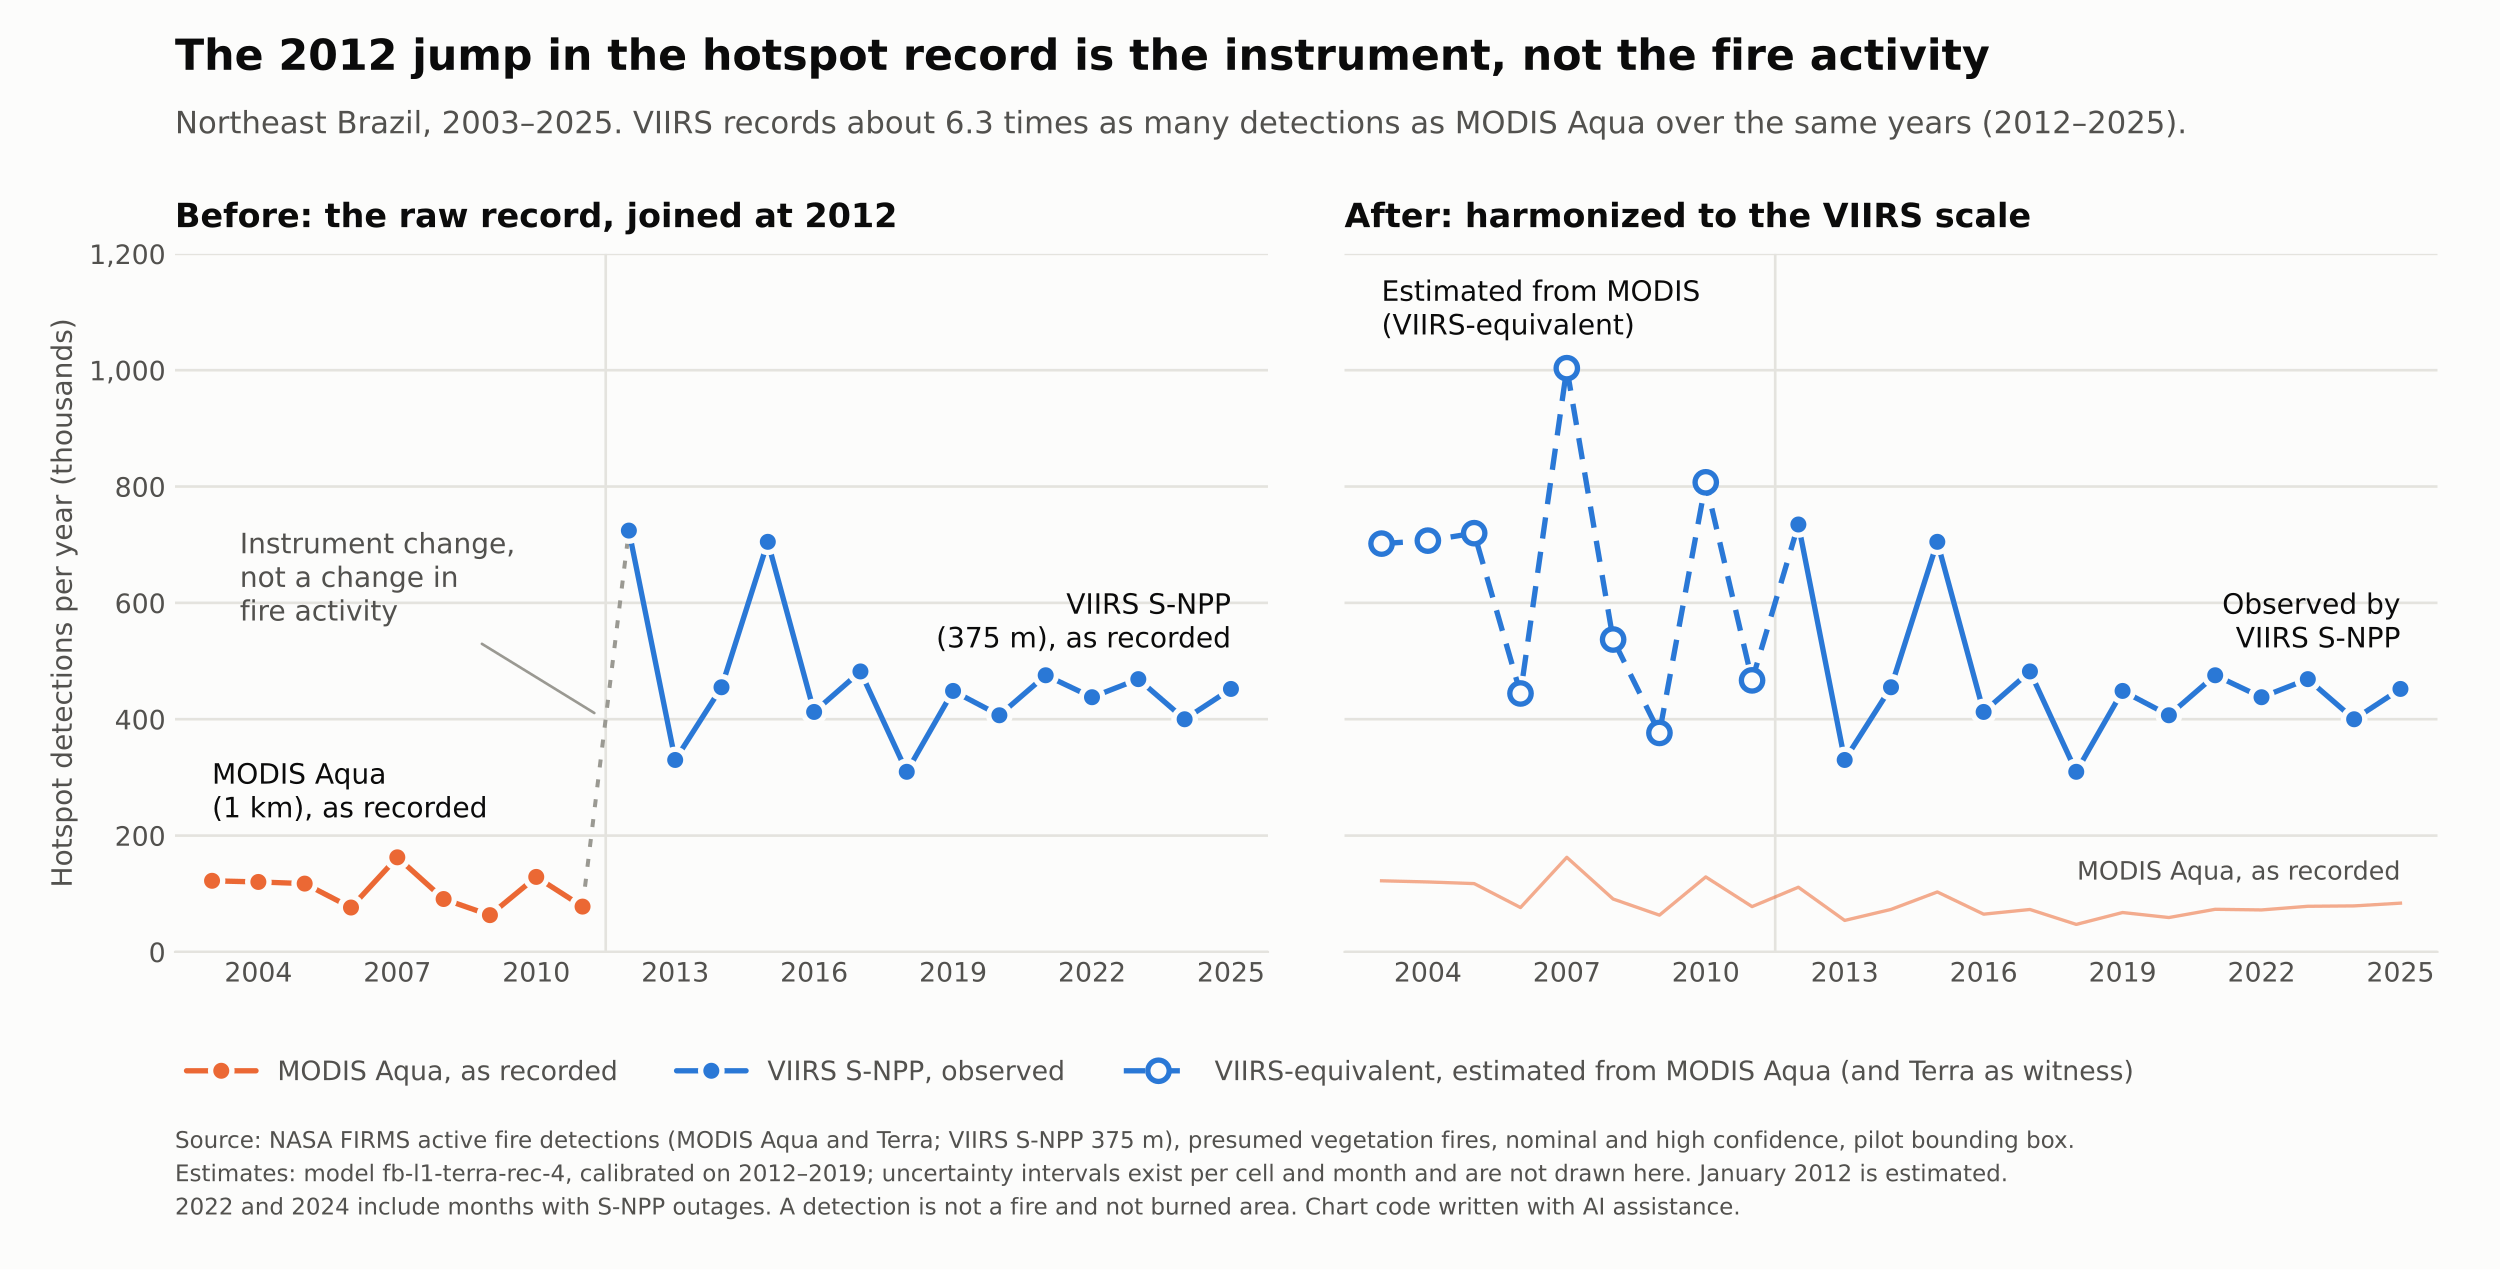
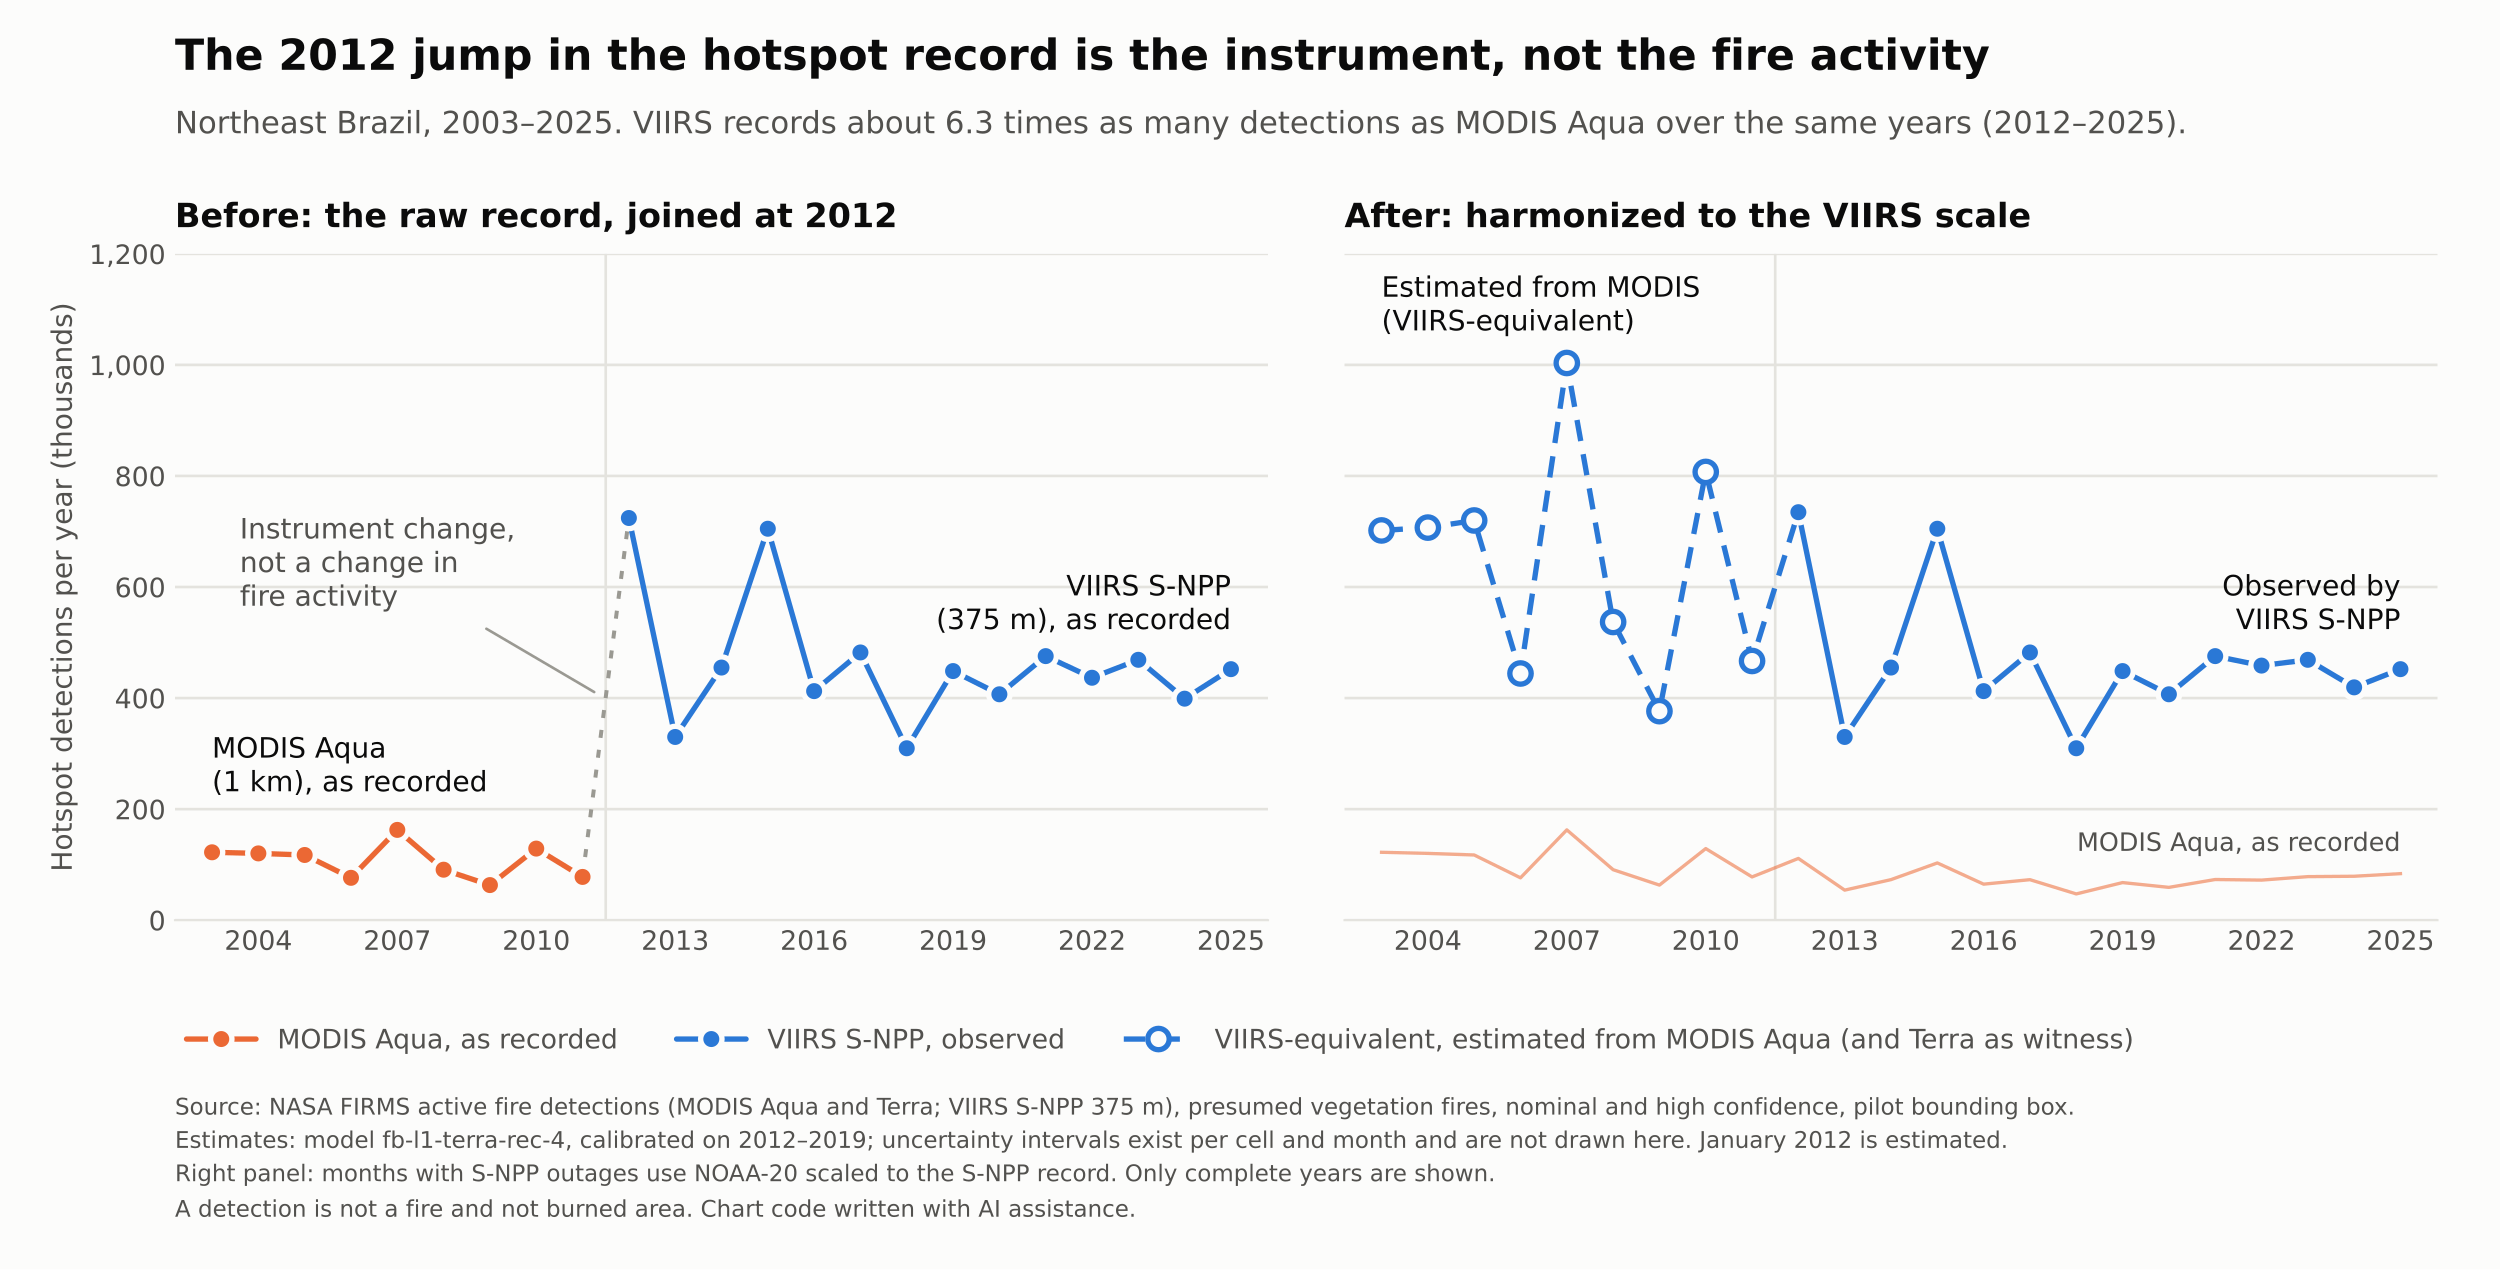
<svg xmlns="http://www.w3.org/2000/svg" xmlns:xlink="http://www.w3.org/1999/xlink" width="936pt" height="475.2pt" viewBox="0 0 936 475.2" version="1.1">
  <defs>
    <style type="text/css">*{stroke-linejoin: round; stroke-linecap: butt}</style>
  </defs>
  <g id="figure_1">
    <g id="patch_1">
      <path d="M 0 475.2  L 936 475.2  L 936 0  L 0 0  z " style="fill: #fcfcfb" />
    </g>
    <g id="axes_1">
      <g id="patch_2">
-         <path d="M 65.52 356.4  L 474.737 356.4  L 474.737 95.04  L 65.52 95.04  z " style="fill: #fcfcfb" />
+         <path d="M 65.52 344.52  L 474.737 344.52  L 474.737 95.04  L 65.52 95.04  z " style="fill: #fcfcfb" />
      </g>
      <g id="line2d_1">
-         <path d="M 226.779 356.4  L 226.779 95.04  " clip-path="url(#pff042cbb97)" style="fill: none; stroke: #e4e3de; stroke-linecap: square" />
+         <path d="M 226.779 344.52  L 226.779 95.04  " clip-path="url(#p25667355e3)" style="fill: none; stroke: #e4e3de; stroke-linecap: square" />
      </g>
      <g id="matplotlib.axis_1">
        <g id="xtick_1">
          <g id="line2d_2" />
          <g id="text_1">
-             <text style="font-size: 10px; font-family: 'DejaVu Sans'; text-anchor: middle; fill: #52514e" x="96.731" y="367.498" transform="rotate(-0 96.7315 367.4977)">2004</text>
+             <text style="font-size: 10px; font-family: 'DejaVu Sans'; text-anchor: middle; fill: #52514e" x="96.731" y="355.618" transform="rotate(-0 96.7315 355.6177)">2004</text>
          </g>
        </g>
        <g id="xtick_2">
          <g id="line2d_3" />
          <g id="text_2">
-             <text style="font-size: 10px; font-family: 'DejaVu Sans'; text-anchor: middle; fill: #52514e" x="148.751" y="367.498" transform="rotate(-0 148.7507 367.4977)">2007</text>
+             <text style="font-size: 10px; font-family: 'DejaVu Sans'; text-anchor: middle; fill: #52514e" x="148.751" y="355.618" transform="rotate(-0 148.7507 355.6177)">2007</text>
          </g>
        </g>
        <g id="xtick_3">
          <g id="line2d_4" />
          <g id="text_3">
-             <text style="font-size: 10px; font-family: 'DejaVu Sans'; text-anchor: middle; fill: #52514e" x="200.77" y="367.498" transform="rotate(-0 200.7698 367.4977)">2010</text>
+             <text style="font-size: 10px; font-family: 'DejaVu Sans'; text-anchor: middle; fill: #52514e" x="200.77" y="355.618" transform="rotate(-0 200.7698 355.6177)">2010</text>
          </g>
        </g>
        <g id="xtick_4">
          <g id="line2d_5" />
          <g id="text_4">
-             <text style="font-size: 10px; font-family: 'DejaVu Sans'; text-anchor: middle; fill: #52514e" x="252.789" y="367.498" transform="rotate(-0 252.789 367.4977)">2013</text>
+             <text style="font-size: 10px; font-family: 'DejaVu Sans'; text-anchor: middle; fill: #52514e" x="252.789" y="355.618" transform="rotate(-0 252.789 355.6177)">2013</text>
          </g>
        </g>
        <g id="xtick_5">
          <g id="line2d_6" />
          <g id="text_5">
-             <text style="font-size: 10px; font-family: 'DejaVu Sans'; text-anchor: middle; fill: #52514e" x="304.808" y="367.498" transform="rotate(-0 304.8081 367.4977)">2016</text>
+             <text style="font-size: 10px; font-family: 'DejaVu Sans'; text-anchor: middle; fill: #52514e" x="304.808" y="355.618" transform="rotate(-0 304.8081 355.6177)">2016</text>
          </g>
        </g>
        <g id="xtick_6">
          <g id="line2d_7" />
          <g id="text_6">
-             <text style="font-size: 10px; font-family: 'DejaVu Sans'; text-anchor: middle; fill: #52514e" x="356.827" y="367.498" transform="rotate(-0 356.8273 367.4977)">2019</text>
+             <text style="font-size: 10px; font-family: 'DejaVu Sans'; text-anchor: middle; fill: #52514e" x="356.827" y="355.618" transform="rotate(-0 356.8273 355.6177)">2019</text>
          </g>
        </g>
        <g id="xtick_7">
          <g id="line2d_8" />
          <g id="text_7">
-             <text style="font-size: 10px; font-family: 'DejaVu Sans'; text-anchor: middle; fill: #52514e" x="408.846" y="367.498" transform="rotate(-0 408.8465 367.4977)">2022</text>
+             <text style="font-size: 10px; font-family: 'DejaVu Sans'; text-anchor: middle; fill: #52514e" x="408.846" y="355.618" transform="rotate(-0 408.8465 355.6177)">2022</text>
          </g>
        </g>
        <g id="xtick_8">
          <g id="line2d_9" />
          <g id="text_8">
-             <text style="font-size: 10px; font-family: 'DejaVu Sans'; text-anchor: middle; fill: #52514e" x="460.866" y="367.498" transform="rotate(-0 460.8656 367.4977)">2025</text>
+             <text style="font-size: 10px; font-family: 'DejaVu Sans'; text-anchor: middle; fill: #52514e" x="460.866" y="355.618" transform="rotate(-0 460.8656 355.6177)">2025</text>
          </g>
        </g>
      </g>
      <g id="matplotlib.axis_2">
        <g id="ytick_1">
          <g id="line2d_10">
-             <path d="M 65.52 356.4  L 474.737 356.4  " clip-path="url(#pff042cbb97)" style="fill: none; stroke: #e4e3de; stroke-linecap: square" />
+             <path d="M 65.52 344.52  L 474.737 344.52  " clip-path="url(#p25667355e3)" style="fill: none; stroke: #e4e3de; stroke-linecap: square" />
          </g>
          <g id="line2d_11" />
          <g id="text_9">
-             <text style="font-size: 10px; font-family: 'DejaVu Sans'; text-anchor: end; fill: #52514e" x="62.02" y="360.199" transform="rotate(-0 62.02 360.1988)">0</text>
+             <text style="font-size: 10px; font-family: 'DejaVu Sans'; text-anchor: end; fill: #52514e" x="62.02" y="348.319" transform="rotate(-0 62.02 348.3188)">0</text>
          </g>
        </g>
        <g id="ytick_2">
          <g id="line2d_12">
-             <path d="M 65.52 312.84  L 474.737 312.84  " clip-path="url(#pff042cbb97)" style="fill: none; stroke: #e4e3de; stroke-linecap: square" />
+             <path d="M 65.52 302.94  L 474.737 302.94  " clip-path="url(#p25667355e3)" style="fill: none; stroke: #e4e3de; stroke-linecap: square" />
          </g>
          <g id="line2d_13" />
          <g id="text_10">
-             <text style="font-size: 10px; font-family: 'DejaVu Sans'; text-anchor: end; fill: #52514e" x="62.02" y="316.639" transform="rotate(-0 62.02 316.6388)">200</text>
+             <text style="font-size: 10px; font-family: 'DejaVu Sans'; text-anchor: end; fill: #52514e" x="62.02" y="306.739" transform="rotate(-0 62.02 306.7388)">200</text>
          </g>
        </g>
        <g id="ytick_3">
          <g id="line2d_14">
-             <path d="M 65.52 269.28  L 474.737 269.28  " clip-path="url(#pff042cbb97)" style="fill: none; stroke: #e4e3de; stroke-linecap: square" />
+             <path d="M 65.52 261.36  L 474.737 261.36  " clip-path="url(#p25667355e3)" style="fill: none; stroke: #e4e3de; stroke-linecap: square" />
          </g>
          <g id="line2d_15" />
          <g id="text_11">
-             <text style="font-size: 10px; font-family: 'DejaVu Sans'; text-anchor: end; fill: #52514e" x="62.02" y="273.079" transform="rotate(-0 62.02 273.0788)">400</text>
+             <text style="font-size: 10px; font-family: 'DejaVu Sans'; text-anchor: end; fill: #52514e" x="62.02" y="265.159" transform="rotate(-0 62.02 265.1588)">400</text>
          </g>
        </g>
        <g id="ytick_4">
          <g id="line2d_16">
-             <path d="M 65.52 225.72  L 474.737 225.72  " clip-path="url(#pff042cbb97)" style="fill: none; stroke: #e4e3de; stroke-linecap: square" />
+             <path d="M 65.52 219.78  L 474.737 219.78  " clip-path="url(#p25667355e3)" style="fill: none; stroke: #e4e3de; stroke-linecap: square" />
          </g>
          <g id="line2d_17" />
          <g id="text_12">
-             <text style="font-size: 10px; font-family: 'DejaVu Sans'; text-anchor: end; fill: #52514e" x="62.02" y="229.519" transform="rotate(-0 62.02 229.5188)">600</text>
+             <text style="font-size: 10px; font-family: 'DejaVu Sans'; text-anchor: end; fill: #52514e" x="62.02" y="223.579" transform="rotate(-0 62.02 223.5788)">600</text>
          </g>
        </g>
        <g id="ytick_5">
          <g id="line2d_18">
-             <path d="M 65.52 182.16  L 474.737 182.16  " clip-path="url(#pff042cbb97)" style="fill: none; stroke: #e4e3de; stroke-linecap: square" />
+             <path d="M 65.52 178.2  L 474.737 178.2  " clip-path="url(#p25667355e3)" style="fill: none; stroke: #e4e3de; stroke-linecap: square" />
          </g>
          <g id="line2d_19" />
          <g id="text_13">
-             <text style="font-size: 10px; font-family: 'DejaVu Sans'; text-anchor: end; fill: #52514e" x="62.02" y="185.959" transform="rotate(-0 62.02 185.9588)">800</text>
+             <text style="font-size: 10px; font-family: 'DejaVu Sans'; text-anchor: end; fill: #52514e" x="62.02" y="181.999" transform="rotate(-0 62.02 181.9988)">800</text>
          </g>
        </g>
        <g id="ytick_6">
          <g id="line2d_20">
-             <path d="M 65.52 138.6  L 474.737 138.6  " clip-path="url(#pff042cbb97)" style="fill: none; stroke: #e4e3de; stroke-linecap: square" />
+             <path d="M 65.52 136.62  L 474.737 136.62  " clip-path="url(#p25667355e3)" style="fill: none; stroke: #e4e3de; stroke-linecap: square" />
          </g>
          <g id="line2d_21" />
          <g id="text_14">
-             <text style="font-size: 10px; font-family: 'DejaVu Sans'; text-anchor: end; fill: #52514e" x="62.02" y="142.399" transform="rotate(-0 62.02 142.3988)">1,000</text>
+             <text style="font-size: 10px; font-family: 'DejaVu Sans'; text-anchor: end; fill: #52514e" x="62.02" y="140.419" transform="rotate(-0 62.02 140.4188)">1,000</text>
          </g>
        </g>
        <g id="ytick_7">
          <g id="line2d_22">
-             <path d="M 65.52 95.04  L 474.737 95.04  " clip-path="url(#pff042cbb97)" style="fill: none; stroke: #e4e3de; stroke-linecap: square" />
+             <path d="M 65.52 95.04  L 474.737 95.04  " clip-path="url(#p25667355e3)" style="fill: none; stroke: #e4e3de; stroke-linecap: square" />
          </g>
          <g id="line2d_23" />
          <g id="text_15">
            <text style="font-size: 10px; font-family: 'DejaVu Sans'; text-anchor: end; fill: #52514e" x="62.02" y="98.839" transform="rotate(-0 62.02 98.83883)">1,200</text>
          </g>
        </g>
        <g id="text_16">
-           <text style="font-size: 10.5px; font-family: 'DejaVu Sans'; text-anchor: middle; fill: #52514e" x="26.869" y="225.72" transform="rotate(-90 26.86941 225.72)">Hotspot detections per year (thousands)</text>
+           <text style="font-size: 10.5px; font-family: 'DejaVu Sans'; text-anchor: middle; fill: #52514e" x="26.869" y="219.78" transform="rotate(-90 26.86941 219.78)">Hotspot detections per year (thousands)</text>
        </g>
      </g>
      <g id="line2d_24">
-         <path d="M 218.11 339.429  L 235.449 198.649  " clip-path="url(#pff042cbb97)" style="fill: none; stroke-dasharray: 3,4.5; stroke-dashoffset: 0; stroke: #9a9992; stroke-width: 1.5" />
+         <path d="M 218.11 328.321  L 235.449 193.939  " clip-path="url(#p25667355e3)" style="fill: none; stroke-dasharray: 3,4.5; stroke-dashoffset: 0; stroke: #9a9992; stroke-width: 1.5" />
      </g>
      <g id="patch_3">
-         <path d="M 65.52 356.4  L 474.737 356.4  " style="fill: none; stroke: #e4e3de; stroke-width: 0.8; stroke-linejoin: miter; stroke-linecap: square" />
+         <path d="M 65.52 344.52  L 474.737 344.52  " style="fill: none; stroke: #e4e3de; stroke-width: 0.8; stroke-linejoin: miter; stroke-linecap: square" />
      </g>
      <g id="line2d_25">
-         <path d="M 79.392 329.769  L 96.731 330.203  L 114.071 330.822  L 131.411 339.78  L 148.751 320.981  L 166.09 336.593  L 183.43 342.628  L 200.77 328.316  L 218.11 339.429  " clip-path="url(#pff042cbb97)" style="fill: none; stroke: #eb6834; stroke-width: 2; stroke-linecap: round" />
+         <path d="M 79.392 319.099  L 96.731 319.513  L 114.071 320.104  L 131.411 328.655  L 148.751 310.711  L 166.09 325.614  L 183.43 331.374  L 200.77 317.712  L 218.11 328.321  " clip-path="url(#p25667355e3)" style="fill: none; stroke: #eb6834; stroke-width: 2; stroke-linecap: round" />
        <defs>
-           <path id="m8e8aeca278" d="M 0 4  C 1.061 4 2.078 3.579 2.828 2.828  C 3.579 2.078 4 1.061 4 0  C 4 -1.061 3.579 -2.078 2.828 -2.828  C 2.078 -3.579 1.061 -4 0 -4  C -1.061 -4 -2.078 -3.579 -2.828 -2.828  C -3.579 -2.078 -4 -1.061 -4 0  C -4 1.061 -3.579 2.078 -2.828 2.828  C -2.078 3.579 -1.061 4 0 4  z " style="stroke: #fcfcfb; stroke-width: 2" />
+           <path id="mce9d600b87" d="M 0 4  C 1.061 4 2.078 3.579 2.828 2.828  C 3.579 2.078 4 1.061 4 0  C 4 -1.061 3.579 -2.078 2.828 -2.828  C 2.078 -3.579 1.061 -4 0 -4  C -1.061 -4 -2.078 -3.579 -2.828 -2.828  C -3.579 -2.078 -4 -1.061 -4 0  C -4 1.061 -3.579 2.078 -2.828 2.828  C -2.078 3.579 -1.061 4 0 4  z " style="stroke: #fcfcfb; stroke-width: 2" />
        </defs>
-         <g clip-path="url(#pff042cbb97)">
-           <use xlink:href="#m8e8aeca278" x="79.392" y="329.769" style="fill: #eb6834; stroke: #fcfcfb; stroke-width: 2" />
-           <use xlink:href="#m8e8aeca278" x="96.731" y="330.203" style="fill: #eb6834; stroke: #fcfcfb; stroke-width: 2" />
-           <use xlink:href="#m8e8aeca278" x="114.071" y="330.822" style="fill: #eb6834; stroke: #fcfcfb; stroke-width: 2" />
-           <use xlink:href="#m8e8aeca278" x="131.411" y="339.78" style="fill: #eb6834; stroke: #fcfcfb; stroke-width: 2" />
-           <use xlink:href="#m8e8aeca278" x="148.751" y="320.981" style="fill: #eb6834; stroke: #fcfcfb; stroke-width: 2" />
-           <use xlink:href="#m8e8aeca278" x="166.09" y="336.593" style="fill: #eb6834; stroke: #fcfcfb; stroke-width: 2" />
-           <use xlink:href="#m8e8aeca278" x="183.43" y="342.628" style="fill: #eb6834; stroke: #fcfcfb; stroke-width: 2" />
-           <use xlink:href="#m8e8aeca278" x="200.77" y="328.316" style="fill: #eb6834; stroke: #fcfcfb; stroke-width: 2" />
-           <use xlink:href="#m8e8aeca278" x="218.11" y="339.429" style="fill: #eb6834; stroke: #fcfcfb; stroke-width: 2" />
+         <g clip-path="url(#p25667355e3)">
+           <use xlink:href="#mce9d600b87" x="79.392" y="319.099" style="fill: #eb6834; stroke: #fcfcfb; stroke-width: 2" />
+           <use xlink:href="#mce9d600b87" x="96.731" y="319.513" style="fill: #eb6834; stroke: #fcfcfb; stroke-width: 2" />
+           <use xlink:href="#mce9d600b87" x="114.071" y="320.104" style="fill: #eb6834; stroke: #fcfcfb; stroke-width: 2" />
+           <use xlink:href="#mce9d600b87" x="131.411" y="328.655" style="fill: #eb6834; stroke: #fcfcfb; stroke-width: 2" />
+           <use xlink:href="#mce9d600b87" x="148.751" y="310.711" style="fill: #eb6834; stroke: #fcfcfb; stroke-width: 2" />
+           <use xlink:href="#mce9d600b87" x="166.09" y="325.614" style="fill: #eb6834; stroke: #fcfcfb; stroke-width: 2" />
+           <use xlink:href="#mce9d600b87" x="183.43" y="331.374" style="fill: #eb6834; stroke: #fcfcfb; stroke-width: 2" />
+           <use xlink:href="#mce9d600b87" x="200.77" y="317.712" style="fill: #eb6834; stroke: #fcfcfb; stroke-width: 2" />
+           <use xlink:href="#mce9d600b87" x="218.11" y="328.321" style="fill: #eb6834; stroke: #fcfcfb; stroke-width: 2" />
        </g>
      </g>
      <g id="line2d_26">
-         <path d="M 235.449 198.649  L 252.789 284.532  L 270.129 257.31  L 287.468 202.861  L 304.808 266.553  L 322.148 251.386  L 339.488 288.965  L 356.827 258.684  L 374.167 267.795  L 391.507 252.82  L 408.846 261.04  L 426.186 254.269  L 443.526 269.291  L 460.866 257.938  " clip-path="url(#pff042cbb97)" style="fill: none; stroke: #2a78d6; stroke-width: 2; stroke-linecap: round" />
+         <path d="M 235.449 193.939  L 252.789 275.919  L 270.129 249.934  L 287.468 197.96  L 304.808 258.757  L 322.148 244.279  L 339.488 280.15  L 356.827 251.246  L 374.167 259.942  L 391.507 245.649  L 408.846 253.75  L 426.186 247.031  L 443.526 261.583  L 460.866 250.534  " clip-path="url(#p25667355e3)" style="fill: none; stroke: #2a78d6; stroke-width: 2; stroke-linecap: round" />
        <defs>
-           <path id="mfba8dbd92a" d="M 0 4  C 1.061 4 2.078 3.579 2.828 2.828  C 3.579 2.078 4 1.061 4 0  C 4 -1.061 3.579 -2.078 2.828 -2.828  C 2.078 -3.579 1.061 -4 0 -4  C -1.061 -4 -2.078 -3.579 -2.828 -2.828  C -3.579 -2.078 -4 -1.061 -4 0  C -4 1.061 -3.579 2.078 -2.828 2.828  C -2.078 3.579 -1.061 4 0 4  z " style="stroke: #fcfcfb; stroke-width: 2" />
+           <path id="me7b062c741" d="M 0 4  C 1.061 4 2.078 3.579 2.828 2.828  C 3.579 2.078 4 1.061 4 0  C 4 -1.061 3.579 -2.078 2.828 -2.828  C 2.078 -3.579 1.061 -4 0 -4  C -1.061 -4 -2.078 -3.579 -2.828 -2.828  C -3.579 -2.078 -4 -1.061 -4 0  C -4 1.061 -3.579 2.078 -2.828 2.828  C -2.078 3.579 -1.061 4 0 4  z " style="stroke: #fcfcfb; stroke-width: 2" />
        </defs>
-         <g clip-path="url(#pff042cbb97)">
-           <use xlink:href="#mfba8dbd92a" x="235.449" y="198.649" style="fill: #2a78d6; stroke: #fcfcfb; stroke-width: 2" />
-           <use xlink:href="#mfba8dbd92a" x="252.789" y="284.532" style="fill: #2a78d6; stroke: #fcfcfb; stroke-width: 2" />
-           <use xlink:href="#mfba8dbd92a" x="270.129" y="257.31" style="fill: #2a78d6; stroke: #fcfcfb; stroke-width: 2" />
-           <use xlink:href="#mfba8dbd92a" x="287.468" y="202.861" style="fill: #2a78d6; stroke: #fcfcfb; stroke-width: 2" />
-           <use xlink:href="#mfba8dbd92a" x="304.808" y="266.553" style="fill: #2a78d6; stroke: #fcfcfb; stroke-width: 2" />
-           <use xlink:href="#mfba8dbd92a" x="322.148" y="251.386" style="fill: #2a78d6; stroke: #fcfcfb; stroke-width: 2" />
-           <use xlink:href="#mfba8dbd92a" x="339.488" y="288.965" style="fill: #2a78d6; stroke: #fcfcfb; stroke-width: 2" />
-           <use xlink:href="#mfba8dbd92a" x="356.827" y="258.684" style="fill: #2a78d6; stroke: #fcfcfb; stroke-width: 2" />
-           <use xlink:href="#mfba8dbd92a" x="374.167" y="267.795" style="fill: #2a78d6; stroke: #fcfcfb; stroke-width: 2" />
-           <use xlink:href="#mfba8dbd92a" x="391.507" y="252.82" style="fill: #2a78d6; stroke: #fcfcfb; stroke-width: 2" />
-           <use xlink:href="#mfba8dbd92a" x="408.846" y="261.04" style="fill: #2a78d6; stroke: #fcfcfb; stroke-width: 2" />
-           <use xlink:href="#mfba8dbd92a" x="426.186" y="254.269" style="fill: #2a78d6; stroke: #fcfcfb; stroke-width: 2" />
-           <use xlink:href="#mfba8dbd92a" x="443.526" y="269.291" style="fill: #2a78d6; stroke: #fcfcfb; stroke-width: 2" />
-           <use xlink:href="#mfba8dbd92a" x="460.866" y="257.938" style="fill: #2a78d6; stroke: #fcfcfb; stroke-width: 2" />
+         <g clip-path="url(#p25667355e3)">
+           <use xlink:href="#me7b062c741" x="235.449" y="193.939" style="fill: #2a78d6; stroke: #fcfcfb; stroke-width: 2" />
+           <use xlink:href="#me7b062c741" x="252.789" y="275.919" style="fill: #2a78d6; stroke: #fcfcfb; stroke-width: 2" />
+           <use xlink:href="#me7b062c741" x="270.129" y="249.934" style="fill: #2a78d6; stroke: #fcfcfb; stroke-width: 2" />
+           <use xlink:href="#me7b062c741" x="287.468" y="197.96" style="fill: #2a78d6; stroke: #fcfcfb; stroke-width: 2" />
+           <use xlink:href="#me7b062c741" x="304.808" y="258.757" style="fill: #2a78d6; stroke: #fcfcfb; stroke-width: 2" />
+           <use xlink:href="#me7b062c741" x="322.148" y="244.279" style="fill: #2a78d6; stroke: #fcfcfb; stroke-width: 2" />
+           <use xlink:href="#me7b062c741" x="339.488" y="280.15" style="fill: #2a78d6; stroke: #fcfcfb; stroke-width: 2" />
+           <use xlink:href="#me7b062c741" x="356.827" y="251.246" style="fill: #2a78d6; stroke: #fcfcfb; stroke-width: 2" />
+           <use xlink:href="#me7b062c741" x="374.167" y="259.942" style="fill: #2a78d6; stroke: #fcfcfb; stroke-width: 2" />
+           <use xlink:href="#me7b062c741" x="391.507" y="245.649" style="fill: #2a78d6; stroke: #fcfcfb; stroke-width: 2" />
+           <use xlink:href="#me7b062c741" x="408.846" y="253.75" style="fill: #2a78d6; stroke: #fcfcfb; stroke-width: 2" />
+           <use xlink:href="#me7b062c741" x="426.186" y="247.031" style="fill: #2a78d6; stroke: #fcfcfb; stroke-width: 2" />
+           <use xlink:href="#me7b062c741" x="443.526" y="261.583" style="fill: #2a78d6; stroke: #fcfcfb; stroke-width: 2" />
+           <use xlink:href="#me7b062c741" x="460.866" y="250.534" style="fill: #2a78d6; stroke: #fcfcfb; stroke-width: 2" />
        </g>
      </g>
      <g id="text_17">
-         <text style="font-size: 10.5px; font-family: 'DejaVu Sans'; fill: #0b0b0b" transform="translate(79.39178 293.3966)">MODIS Aqua</text>
-         <text style="font-size: 10.5px; font-family: 'DejaVu Sans'; fill: #0b0b0b" transform="translate(79.39178 305.9995)">(1 km), as recorded</text>
+         <text style="font-size: 10.5px; font-family: 'DejaVu Sans'; fill: #0b0b0b" transform="translate(79.39178 283.6451)">MODIS Aqua</text>
+         <text style="font-size: 10.5px; font-family: 'DejaVu Sans'; fill: #0b0b0b" transform="translate(79.39178 296.248)">(1 km), as recorded</text>
      </g>
      <g id="text_18">
-         <text style="font-size: 10.5px; font-family: 'DejaVu Sans'; fill: #0b0b0b" transform="translate(399.2175 229.7827)">VIIRS S-NPP</text>
-         <text style="font-size: 10.5px; font-family: 'DejaVu Sans'; fill: #0b0b0b" transform="translate(350.4811 242.3856)">(375 m), as recorded</text>
+         <text style="font-size: 10.5px; font-family: 'DejaVu Sans'; fill: #0b0b0b" transform="translate(399.2175 222.9228)">VIIRS S-NPP</text>
+         <text style="font-size: 10.5px; font-family: 'DejaVu Sans'; fill: #0b0b0b" transform="translate(350.4811 235.5256)">(375 m), as recorded</text>
      </g>
      <g id="patch_4">
-         <path d="M 180.428 241.056  Q 201.467 254 222.506 266.943  " style="fill: none; stroke: #9a9992; stroke-linecap: round" />
+         <path d="M 182.108 235.406  Q 202.284 247.254 222.461 259.103  " style="fill: none; stroke: #9a9992; stroke-linecap: round" />
      </g>
      <g id="text_19">
-         <text style="font-size: 10.5px; font-family: 'DejaVu Sans'; fill: #52514e" transform="translate(89.79561 207.1331)">Instrument change,</text>
-         <text style="font-size: 10.5px; font-family: 'DejaVu Sans'; fill: #52514e" transform="translate(89.79561 219.7359)">not a change in</text>
-         <text style="font-size: 10.5px; font-family: 'DejaVu Sans'; fill: #52514e" transform="translate(89.79561 232.3388)">fire activity</text>
+         <text style="font-size: 10.5px; font-family: 'DejaVu Sans'; fill: #52514e" transform="translate(89.79561 201.5891)">Instrument change,</text>
+         <text style="font-size: 10.5px; font-family: 'DejaVu Sans'; fill: #52514e" transform="translate(89.79561 214.1919)">not a change in</text>
+         <text style="font-size: 10.5px; font-family: 'DejaVu Sans'; fill: #52514e" transform="translate(89.79561 226.7948)">fire activity</text>
      </g>
      <g id="text_20">
        <text style="font-weight: 700; font-size: 12.5px; font-family: 'DejaVu Sans'; text-anchor: start; fill: #0b0b0b" x="65.52" y="85.04" transform="rotate(-0 65.52 85.04)">Before: the raw record, joined at 2012</text>
      </g>
    </g>
    <g id="axes_2">
      <g id="patch_5">
-         <path d="M 503.383 356.4  L 912.6 356.4  L 912.6 95.04  L 503.383 95.04  z " style="fill: #fcfcfb" />
+         <path d="M 503.383 344.52  L 912.6 344.52  L 912.6 95.04  L 503.383 95.04  z " style="fill: #fcfcfb" />
      </g>
      <g id="line2d_27">
-         <path d="M 664.642 356.4  L 664.642 95.04  " clip-path="url(#p3df9fc0fa7)" style="fill: none; stroke: #e4e3de; stroke-linecap: square" />
+         <path d="M 664.642 344.52  L 664.642 95.04  " clip-path="url(#p16004357be)" style="fill: none; stroke: #e4e3de; stroke-linecap: square" />
      </g>
      <g id="matplotlib.axis_3">
        <g id="xtick_9">
          <g id="line2d_28" />
          <g id="text_21">
-             <text style="font-size: 10px; font-family: 'DejaVu Sans'; text-anchor: middle; fill: #52514e" x="534.594" y="367.498" transform="rotate(-0 534.5941 367.4977)">2004</text>
+             <text style="font-size: 10px; font-family: 'DejaVu Sans'; text-anchor: middle; fill: #52514e" x="534.594" y="355.618" transform="rotate(-0 534.5941 355.6177)">2004</text>
          </g>
        </g>
        <g id="xtick_10">
          <g id="line2d_29" />
          <g id="text_22">
-             <text style="font-size: 10px; font-family: 'DejaVu Sans'; text-anchor: middle; fill: #52514e" x="586.613" y="367.498" transform="rotate(-0 586.6133 367.4977)">2007</text>
+             <text style="font-size: 10px; font-family: 'DejaVu Sans'; text-anchor: middle; fill: #52514e" x="586.613" y="355.618" transform="rotate(-0 586.6133 355.6177)">2007</text>
          </g>
        </g>
        <g id="xtick_11">
          <g id="line2d_30" />
          <g id="text_23">
-             <text style="font-size: 10px; font-family: 'DejaVu Sans'; text-anchor: middle; fill: #52514e" x="638.632" y="367.498" transform="rotate(-0 638.6324 367.4977)">2010</text>
+             <text style="font-size: 10px; font-family: 'DejaVu Sans'; text-anchor: middle; fill: #52514e" x="638.632" y="355.618" transform="rotate(-0 638.6324 355.6177)">2010</text>
          </g>
        </g>
        <g id="xtick_12">
          <g id="line2d_31" />
          <g id="text_24">
-             <text style="font-size: 10px; font-family: 'DejaVu Sans'; text-anchor: middle; fill: #52514e" x="690.652" y="367.498" transform="rotate(-0 690.6516 367.4977)">2013</text>
+             <text style="font-size: 10px; font-family: 'DejaVu Sans'; text-anchor: middle; fill: #52514e" x="690.652" y="355.618" transform="rotate(-0 690.6516 355.6177)">2013</text>
          </g>
        </g>
        <g id="xtick_13">
          <g id="line2d_32" />
          <g id="text_25">
-             <text style="font-size: 10px; font-family: 'DejaVu Sans'; text-anchor: middle; fill: #52514e" x="742.671" y="367.498" transform="rotate(-0 742.6707 367.4977)">2016</text>
+             <text style="font-size: 10px; font-family: 'DejaVu Sans'; text-anchor: middle; fill: #52514e" x="742.671" y="355.618" transform="rotate(-0 742.6707 355.6177)">2016</text>
          </g>
        </g>
        <g id="xtick_14">
          <g id="line2d_33" />
          <g id="text_26">
-             <text style="font-size: 10px; font-family: 'DejaVu Sans'; text-anchor: middle; fill: #52514e" x="794.69" y="367.498" transform="rotate(-0 794.6899 367.4977)">2019</text>
+             <text style="font-size: 10px; font-family: 'DejaVu Sans'; text-anchor: middle; fill: #52514e" x="794.69" y="355.618" transform="rotate(-0 794.6899 355.6177)">2019</text>
          </g>
        </g>
        <g id="xtick_15">
          <g id="line2d_34" />
          <g id="text_27">
-             <text style="font-size: 10px; font-family: 'DejaVu Sans'; text-anchor: middle; fill: #52514e" x="846.709" y="367.498" transform="rotate(-0 846.7091 367.4977)">2022</text>
+             <text style="font-size: 10px; font-family: 'DejaVu Sans'; text-anchor: middle; fill: #52514e" x="846.709" y="355.618" transform="rotate(-0 846.7091 355.6177)">2022</text>
          </g>
        </g>
        <g id="xtick_16">
          <g id="line2d_35" />
          <g id="text_28">
-             <text style="font-size: 10px; font-family: 'DejaVu Sans'; text-anchor: middle; fill: #52514e" x="898.728" y="367.498" transform="rotate(-0 898.7282 367.4977)">2025</text>
+             <text style="font-size: 10px; font-family: 'DejaVu Sans'; text-anchor: middle; fill: #52514e" x="898.728" y="355.618" transform="rotate(-0 898.7282 355.6177)">2025</text>
          </g>
        </g>
      </g>
      <g id="matplotlib.axis_4">
        <g id="ytick_8">
          <g id="line2d_36">
-             <path d="M 503.383 356.4  L 912.6 356.4  " clip-path="url(#p3df9fc0fa7)" style="fill: none; stroke: #e4e3de; stroke-linecap: square" />
+             <path d="M 503.383 344.52  L 912.6 344.52  " clip-path="url(#p16004357be)" style="fill: none; stroke: #e4e3de; stroke-linecap: square" />
          </g>
          <g id="line2d_37" />
        </g>
        <g id="ytick_9">
          <g id="line2d_38">
-             <path d="M 503.383 312.84  L 912.6 312.84  " clip-path="url(#p3df9fc0fa7)" style="fill: none; stroke: #e4e3de; stroke-linecap: square" />
+             <path d="M 503.383 302.94  L 912.6 302.94  " clip-path="url(#p16004357be)" style="fill: none; stroke: #e4e3de; stroke-linecap: square" />
          </g>
          <g id="line2d_39" />
        </g>
        <g id="ytick_10">
          <g id="line2d_40">
-             <path d="M 503.383 269.28  L 912.6 269.28  " clip-path="url(#p3df9fc0fa7)" style="fill: none; stroke: #e4e3de; stroke-linecap: square" />
+             <path d="M 503.383 261.36  L 912.6 261.36  " clip-path="url(#p16004357be)" style="fill: none; stroke: #e4e3de; stroke-linecap: square" />
          </g>
          <g id="line2d_41" />
        </g>
        <g id="ytick_11">
          <g id="line2d_42">
-             <path d="M 503.383 225.72  L 912.6 225.72  " clip-path="url(#p3df9fc0fa7)" style="fill: none; stroke: #e4e3de; stroke-linecap: square" />
+             <path d="M 503.383 219.78  L 912.6 219.78  " clip-path="url(#p16004357be)" style="fill: none; stroke: #e4e3de; stroke-linecap: square" />
          </g>
          <g id="line2d_43" />
        </g>
        <g id="ytick_12">
          <g id="line2d_44">
-             <path d="M 503.383 182.16  L 912.6 182.16  " clip-path="url(#p3df9fc0fa7)" style="fill: none; stroke: #e4e3de; stroke-linecap: square" />
+             <path d="M 503.383 178.2  L 912.6 178.2  " clip-path="url(#p16004357be)" style="fill: none; stroke: #e4e3de; stroke-linecap: square" />
          </g>
          <g id="line2d_45" />
        </g>
        <g id="ytick_13">
          <g id="line2d_46">
-             <path d="M 503.383 138.6  L 912.6 138.6  " clip-path="url(#p3df9fc0fa7)" style="fill: none; stroke: #e4e3de; stroke-linecap: square" />
+             <path d="M 503.383 136.62  L 912.6 136.62  " clip-path="url(#p16004357be)" style="fill: none; stroke: #e4e3de; stroke-linecap: square" />
          </g>
          <g id="line2d_47" />
        </g>
        <g id="ytick_14">
          <g id="line2d_48">
-             <path d="M 503.383 95.04  L 912.6 95.04  " clip-path="url(#p3df9fc0fa7)" style="fill: none; stroke: #e4e3de; stroke-linecap: square" />
+             <path d="M 503.383 95.04  L 912.6 95.04  " clip-path="url(#p16004357be)" style="fill: none; stroke: #e4e3de; stroke-linecap: square" />
          </g>
          <g id="line2d_49" />
        </g>
      </g>
      <g id="line2d_50">
-         <path d="M 517.254 329.769  L 534.594 330.203  L 551.934 330.822  L 569.274 339.78  L 586.613 320.981  L 603.953 336.593  L 621.293 342.628  L 638.632 328.316  L 655.972 339.429  L 673.312 332.177  L 690.652 344.61  L 707.991 340.488  L 725.331 333.946  L 742.671 342.264  L 760.01 340.511  L 777.35 346.095  L 794.69 341.649  L 812.03 343.527  L 829.369 340.441  L 846.709 340.679  L 864.049 339.315  L 881.389 339.167  L 898.728 338.14  " clip-path="url(#p3df9fc0fa7)" style="fill: none; stroke: #eb6834; stroke-opacity: 0.55; stroke-width: 1.25; stroke-linecap: square" />
+         <path d="M 517.254 319.099  L 534.594 319.513  L 551.934 320.104  L 569.274 328.655  L 586.613 310.711  L 603.953 325.614  L 621.293 331.374  L 638.632 317.712  L 655.972 328.321  L 673.312 321.398  L 690.652 333.266  L 707.991 329.331  L 725.331 323.087  L 742.671 331.026  L 760.01 329.353  L 777.35 334.683  L 794.69 330.44  L 812.03 332.232  L 829.369 329.287  L 846.709 329.513  L 864.049 328.211  L 881.389 328.07  L 898.728 327.09  " clip-path="url(#p16004357be)" style="fill: none; stroke: #eb6834; stroke-opacity: 0.55; stroke-width: 1.25; stroke-linecap: square" />
      </g>
      <g id="line2d_51">
-         <path d="M 517.254 203.527  L 534.594 202.416  L 551.934 199.619  L 569.274 259.635  L 586.613 137.847  L 603.953 239.442  L 621.293 274.412  L 638.632 180.578  L 655.972 254.73  L 673.312 196.369  " clip-path="url(#p3df9fc0fa7)" style="fill: none; stroke-dasharray: 8,5; stroke-dashoffset: 0; stroke: #2a78d6; stroke-width: 2" />
+         <path d="M 517.254 198.596  L 534.594 197.535  L 551.934 194.865  L 569.274 252.154  L 586.613 135.901  L 603.953 232.878  L 621.293 266.259  L 638.632 176.69  L 655.972 247.471  L 673.312 191.763  " clip-path="url(#p16004357be)" style="fill: none; stroke-dasharray: 8,5; stroke-dashoffset: 0; stroke: #2a78d6; stroke-width: 2" />
      </g>
      <g id="patch_6">
-         <path d="M 503.383 356.4  L 912.6 356.4  " style="fill: none; stroke: #e4e3de; stroke-width: 0.8; stroke-linejoin: miter; stroke-linecap: square" />
+         <path d="M 503.383 344.52  L 912.6 344.52  " style="fill: none; stroke: #e4e3de; stroke-width: 0.8; stroke-linejoin: miter; stroke-linecap: square" />
      </g>
      <g id="line2d_52">
        <defs>
-           <path id="m42c2248b30" d="M 0 4  C 1.061 4 2.078 3.579 2.828 2.828  C 3.579 2.078 4 1.061 4 0  C 4 -1.061 3.579 -2.078 2.828 -2.828  C 2.078 -3.579 1.061 -4 0 -4  C -1.061 -4 -2.078 -3.579 -2.828 -2.828  C -3.579 -2.078 -4 -1.061 -4 0  C -4 1.061 -3.579 2.078 -2.828 2.828  C -2.078 3.579 -1.061 4 0 4  z " style="stroke: #2a78d6; stroke-width: 2" />
+           <path id="mda0412c4af" d="M 0 4  C 1.061 4 2.078 3.579 2.828 2.828  C 3.579 2.078 4 1.061 4 0  C 4 -1.061 3.579 -2.078 2.828 -2.828  C 2.078 -3.579 1.061 -4 0 -4  C -1.061 -4 -2.078 -3.579 -2.828 -2.828  C -3.579 -2.078 -4 -1.061 -4 0  C -4 1.061 -3.579 2.078 -2.828 2.828  C -2.078 3.579 -1.061 4 0 4  z " style="stroke: #2a78d6; stroke-width: 2" />
        </defs>
-         <g clip-path="url(#p3df9fc0fa7)">
-           <use xlink:href="#m42c2248b30" x="517.254" y="203.527" style="fill: #fcfcfb; stroke: #2a78d6; stroke-width: 2" />
-           <use xlink:href="#m42c2248b30" x="534.594" y="202.416" style="fill: #fcfcfb; stroke: #2a78d6; stroke-width: 2" />
-           <use xlink:href="#m42c2248b30" x="551.934" y="199.619" style="fill: #fcfcfb; stroke: #2a78d6; stroke-width: 2" />
-           <use xlink:href="#m42c2248b30" x="569.274" y="259.635" style="fill: #fcfcfb; stroke: #2a78d6; stroke-width: 2" />
-           <use xlink:href="#m42c2248b30" x="586.613" y="137.847" style="fill: #fcfcfb; stroke: #2a78d6; stroke-width: 2" />
-           <use xlink:href="#m42c2248b30" x="603.953" y="239.442" style="fill: #fcfcfb; stroke: #2a78d6; stroke-width: 2" />
-           <use xlink:href="#m42c2248b30" x="621.293" y="274.412" style="fill: #fcfcfb; stroke: #2a78d6; stroke-width: 2" />
-           <use xlink:href="#m42c2248b30" x="638.632" y="180.578" style="fill: #fcfcfb; stroke: #2a78d6; stroke-width: 2" />
-           <use xlink:href="#m42c2248b30" x="655.972" y="254.73" style="fill: #fcfcfb; stroke: #2a78d6; stroke-width: 2" />
+         <g clip-path="url(#p16004357be)">
+           <use xlink:href="#mda0412c4af" x="517.254" y="198.596" style="fill: #fcfcfb; stroke: #2a78d6; stroke-width: 2" />
+           <use xlink:href="#mda0412c4af" x="534.594" y="197.535" style="fill: #fcfcfb; stroke: #2a78d6; stroke-width: 2" />
+           <use xlink:href="#mda0412c4af" x="551.934" y="194.865" style="fill: #fcfcfb; stroke: #2a78d6; stroke-width: 2" />
+           <use xlink:href="#mda0412c4af" x="569.274" y="252.154" style="fill: #fcfcfb; stroke: #2a78d6; stroke-width: 2" />
+           <use xlink:href="#mda0412c4af" x="586.613" y="135.901" style="fill: #fcfcfb; stroke: #2a78d6; stroke-width: 2" />
+           <use xlink:href="#mda0412c4af" x="603.953" y="232.878" style="fill: #fcfcfb; stroke: #2a78d6; stroke-width: 2" />
+           <use xlink:href="#mda0412c4af" x="621.293" y="266.259" style="fill: #fcfcfb; stroke: #2a78d6; stroke-width: 2" />
+           <use xlink:href="#mda0412c4af" x="638.632" y="176.69" style="fill: #fcfcfb; stroke: #2a78d6; stroke-width: 2" />
+           <use xlink:href="#mda0412c4af" x="655.972" y="247.471" style="fill: #fcfcfb; stroke: #2a78d6; stroke-width: 2" />
        </g>
      </g>
      <g id="line2d_53">
-         <path d="M 673.312 196.369  L 690.652 284.532  L 707.991 257.31  L 725.331 202.861  L 742.671 266.553  L 760.01 251.386  L 777.35 288.965  L 794.69 258.684  L 812.03 267.795  L 829.369 252.82  L 846.709 261.04  L 864.049 254.269  L 881.389 269.291  L 898.728 257.938  " clip-path="url(#p3df9fc0fa7)" style="fill: none; stroke: #2a78d6; stroke-width: 2; stroke-linecap: round" />
-         <g clip-path="url(#p3df9fc0fa7)">
-           <use xlink:href="#mfba8dbd92a" x="673.312" y="196.369" style="fill: #2a78d6; stroke: #fcfcfb; stroke-width: 2" />
-           <use xlink:href="#mfba8dbd92a" x="690.652" y="284.532" style="fill: #2a78d6; stroke: #fcfcfb; stroke-width: 2" />
-           <use xlink:href="#mfba8dbd92a" x="707.991" y="257.31" style="fill: #2a78d6; stroke: #fcfcfb; stroke-width: 2" />
-           <use xlink:href="#mfba8dbd92a" x="725.331" y="202.861" style="fill: #2a78d6; stroke: #fcfcfb; stroke-width: 2" />
-           <use xlink:href="#mfba8dbd92a" x="742.671" y="266.553" style="fill: #2a78d6; stroke: #fcfcfb; stroke-width: 2" />
-           <use xlink:href="#mfba8dbd92a" x="760.01" y="251.386" style="fill: #2a78d6; stroke: #fcfcfb; stroke-width: 2" />
-           <use xlink:href="#mfba8dbd92a" x="777.35" y="288.965" style="fill: #2a78d6; stroke: #fcfcfb; stroke-width: 2" />
-           <use xlink:href="#mfba8dbd92a" x="794.69" y="258.684" style="fill: #2a78d6; stroke: #fcfcfb; stroke-width: 2" />
-           <use xlink:href="#mfba8dbd92a" x="812.03" y="267.795" style="fill: #2a78d6; stroke: #fcfcfb; stroke-width: 2" />
-           <use xlink:href="#mfba8dbd92a" x="829.369" y="252.82" style="fill: #2a78d6; stroke: #fcfcfb; stroke-width: 2" />
-           <use xlink:href="#mfba8dbd92a" x="846.709" y="261.04" style="fill: #2a78d6; stroke: #fcfcfb; stroke-width: 2" />
-           <use xlink:href="#mfba8dbd92a" x="864.049" y="254.269" style="fill: #2a78d6; stroke: #fcfcfb; stroke-width: 2" />
-           <use xlink:href="#mfba8dbd92a" x="881.389" y="269.291" style="fill: #2a78d6; stroke: #fcfcfb; stroke-width: 2" />
-           <use xlink:href="#mfba8dbd92a" x="898.728" y="257.938" style="fill: #2a78d6; stroke: #fcfcfb; stroke-width: 2" />
+         <path d="M 673.312 191.763  L 690.652 275.919  L 707.991 249.934  L 725.331 197.96  L 742.671 258.757  L 760.01 244.279  L 777.35 280.15  L 794.69 251.246  L 812.03 259.942  L 829.369 245.649  L 846.709 249.202  L 864.049 247.031  L 881.389 257.346  L 898.728 250.534  " clip-path="url(#p16004357be)" style="fill: none; stroke: #2a78d6; stroke-width: 2; stroke-linecap: round" />
+         <g clip-path="url(#p16004357be)">
+           <use xlink:href="#me7b062c741" x="673.312" y="191.763" style="fill: #2a78d6; stroke: #fcfcfb; stroke-width: 2" />
+           <use xlink:href="#me7b062c741" x="690.652" y="275.919" style="fill: #2a78d6; stroke: #fcfcfb; stroke-width: 2" />
+           <use xlink:href="#me7b062c741" x="707.991" y="249.934" style="fill: #2a78d6; stroke: #fcfcfb; stroke-width: 2" />
+           <use xlink:href="#me7b062c741" x="725.331" y="197.96" style="fill: #2a78d6; stroke: #fcfcfb; stroke-width: 2" />
+           <use xlink:href="#me7b062c741" x="742.671" y="258.757" style="fill: #2a78d6; stroke: #fcfcfb; stroke-width: 2" />
+           <use xlink:href="#me7b062c741" x="760.01" y="244.279" style="fill: #2a78d6; stroke: #fcfcfb; stroke-width: 2" />
+           <use xlink:href="#me7b062c741" x="777.35" y="280.15" style="fill: #2a78d6; stroke: #fcfcfb; stroke-width: 2" />
+           <use xlink:href="#me7b062c741" x="794.69" y="251.246" style="fill: #2a78d6; stroke: #fcfcfb; stroke-width: 2" />
+           <use xlink:href="#me7b062c741" x="812.03" y="259.942" style="fill: #2a78d6; stroke: #fcfcfb; stroke-width: 2" />
+           <use xlink:href="#me7b062c741" x="829.369" y="245.649" style="fill: #2a78d6; stroke: #fcfcfb; stroke-width: 2" />
+           <use xlink:href="#me7b062c741" x="846.709" y="249.202" style="fill: #2a78d6; stroke: #fcfcfb; stroke-width: 2" />
+           <use xlink:href="#me7b062c741" x="864.049" y="247.031" style="fill: #2a78d6; stroke: #fcfcfb; stroke-width: 2" />
+           <use xlink:href="#me7b062c741" x="881.389" y="257.346" style="fill: #2a78d6; stroke: #fcfcfb; stroke-width: 2" />
+           <use xlink:href="#me7b062c741" x="898.728" y="250.534" style="fill: #2a78d6; stroke: #fcfcfb; stroke-width: 2" />
        </g>
      </g>
      <g id="text_29">
-         <text style="font-size: 10.5px; font-family: 'DejaVu Sans'; fill: #0b0b0b" transform="translate(517.2544 112.6226)">Estimated from MODIS</text>
-         <text style="font-size: 10.5px; font-family: 'DejaVu Sans'; fill: #0b0b0b" transform="translate(517.2544 125.2255)">(VIIRS-equivalent)</text>
+         <text style="font-size: 10.5px; font-family: 'DejaVu Sans'; fill: #0b0b0b" transform="translate(517.2544 111.0881)">Estimated from MODIS</text>
+         <text style="font-size: 10.5px; font-family: 'DejaVu Sans'; fill: #0b0b0b" transform="translate(517.2544 123.691)">(VIIRS-equivalent)</text>
      </g>
      <g id="text_30">
-         <text style="font-size: 10.5px; font-family: 'DejaVu Sans'; fill: #0b0b0b" transform="translate(831.9909 229.7835)">Observed by</text>
-         <text style="font-size: 10.5px; font-family: 'DejaVu Sans'; fill: #0b0b0b" transform="translate(837.0801 242.3856)">VIIRS S-NPP</text>
+         <text style="font-size: 10.5px; font-family: 'DejaVu Sans'; fill: #0b0b0b" transform="translate(831.9909 222.9236)">Observed by</text>
+         <text style="font-size: 10.5px; font-family: 'DejaVu Sans'; fill: #0b0b0b" transform="translate(837.0801 235.5256)">VIIRS S-NPP</text>
      </g>
      <g id="text_31">
-         <text style="font-size: 9.5px; font-family: 'DejaVu Sans'; text-anchor: end; fill: #52514e" x="898.728" y="329.324" transform="rotate(-0 898.7282 329.3236)">MODIS Aqua, as recorded</text>
+         <text style="font-size: 9.5px; font-family: 'DejaVu Sans'; text-anchor: end; fill: #52514e" x="898.728" y="318.571" transform="rotate(-0 898.7282 318.5706)">MODIS Aqua, as recorded</text>
      </g>
      <g id="text_32">
        <text style="font-weight: 700; font-size: 12.5px; font-family: 'DejaVu Sans'; text-anchor: start; fill: #0b0b0b" x="503.383" y="85.04" transform="rotate(-0 503.3826 85.04)">After: harmonized to the VIIRS scale</text>
      </g>
    </g>
    <g id="text_33">
      <text style="font-weight: 700; font-size: 16px; font-family: 'DejaVu Sans'; text-anchor: start; fill: #0b0b0b" x="65.52" y="26.136" transform="rotate(-0 65.52 26.136)">The 2012 jump in the hotspot record is the instrument, not the fire activity</text>
    </g>
    <g id="text_34">
      <text style="font-size: 11.5px; font-family: 'DejaVu Sans'; text-anchor: start; fill: #52514e" x="65.52" y="49.896" transform="rotate(-0 65.52 49.896)">Northeast Brazil, 2003–2025. VIIRS records about 6.3 times as many detections as MODIS Aqua over the same years (2012–2025).</text>
    </g>
    <g id="text_35">
-       <text style="font-size: 8.6px; font-family: 'DejaVu Sans'; fill: #52514e" transform="translate(65.52 429.7661)">Source: NASA FIRMS active fire detections (MODIS Aqua and Terra; VIIRS S-NPP 375 m), presumed vegetation fires, nominal and high confidence, pilot bounding box.</text>
-       <text style="font-size: 8.6px; font-family: 'DejaVu Sans'; fill: #52514e" transform="translate(65.52 442.2361)">Estimates: model fb-l1-terra-rec-4, calibrated on 2012–2019; uncertainty intervals exist per cell and month and are not drawn here. January 2012 is estimated.</text>
-       <text style="font-size: 8.6px; font-family: 'DejaVu Sans'; fill: #52514e" transform="translate(65.52 454.7061)">2022 and 2024 include months with S-NPP outages. A detection is not a fire and not burned area. Chart code written with AI assistance.</text>
+       <text style="font-size: 8.6px; font-family: 'DejaVu Sans'; fill: #52514e" transform="translate(65.52 417.2961)">Source: NASA FIRMS active fire detections (MODIS Aqua and Terra; VIIRS S-NPP 375 m), presumed vegetation fires, nominal and high confidence, pilot bounding box.</text>
+       <text style="font-size: 8.6px; font-family: 'DejaVu Sans'; fill: #52514e" transform="translate(65.52 429.7661)">Estimates: model fb-l1-terra-rec-4, calibrated on 2012–2019; uncertainty intervals exist per cell and month and are not drawn here. January 2012 is estimated.</text>
+       <text style="font-size: 8.6px; font-family: 'DejaVu Sans'; fill: #52514e" transform="translate(65.52 442.2361)">Right panel: months with S-NPP outages use NOAA-20 scaled to the S-NPP record. Only complete years are shown.</text>
+       <text style="font-size: 8.6px; font-family: 'DejaVu Sans'; fill: #52514e" transform="translate(65.52 455.5392)">A detection is not a fire and not burned area. Chart code written with AI assistance.</text>
    </g>
    <g id="legend_1">
      <g id="line2d_54">
-         <path d="M 69.84 400.898  L 82.84 400.898  L 95.84 400.898  " style="fill: none; stroke: #eb6834; stroke-width: 2; stroke-linecap: round" />
+         <path d="M 69.84 389.018  L 82.84 389.018  L 95.84 389.018  " style="fill: none; stroke: #eb6834; stroke-width: 2; stroke-linecap: round" />
        <g>
-           <use xlink:href="#m8e8aeca278" x="82.84" y="400.898" style="fill: #eb6834; stroke: #fcfcfb; stroke-width: 2" />
+           <use xlink:href="#mce9d600b87" x="82.84" y="389.018" style="fill: #eb6834; stroke: #fcfcfb; stroke-width: 2" />
        </g>
      </g>
      <g id="text_36">
-         <text style="font-size: 10px; font-family: 'DejaVu Sans'; text-anchor: start; fill: #52514e" x="103.84" y="404.398" transform="rotate(-0 103.84 404.3977)">MODIS Aqua, as recorded</text>
+         <text style="font-size: 10px; font-family: 'DejaVu Sans'; text-anchor: start; fill: #52514e" x="103.84" y="392.518" transform="rotate(-0 103.84 392.5177)">MODIS Aqua, as recorded</text>
      </g>
      <g id="line2d_55">
-         <path d="M 253.315 400.898  L 266.315 400.898  L 279.315 400.898  " style="fill: none; stroke: #2a78d6; stroke-width: 2; stroke-linecap: round" />
+         <path d="M 253.315 389.018  L 266.315 389.018  L 279.315 389.018  " style="fill: none; stroke: #2a78d6; stroke-width: 2; stroke-linecap: round" />
        <g>
-           <use xlink:href="#mfba8dbd92a" x="266.315" y="400.898" style="fill: #2a78d6; stroke: #fcfcfb; stroke-width: 2" />
+           <use xlink:href="#me7b062c741" x="266.315" y="389.018" style="fill: #2a78d6; stroke: #fcfcfb; stroke-width: 2" />
        </g>
      </g>
      <g id="text_37">
-         <text style="font-size: 10px; font-family: 'DejaVu Sans'; text-anchor: start; fill: #52514e" x="287.315" y="404.398" transform="rotate(-0 287.315 404.3977)">VIIRS S-NPP, observed</text>
+         <text style="font-size: 10px; font-family: 'DejaVu Sans'; text-anchor: start; fill: #52514e" x="287.315" y="392.518" transform="rotate(-0 287.315 392.5177)">VIIRS S-NPP, observed</text>
      </g>
      <g id="line2d_56">
-         <path d="M 420.745 400.898  L 433.745 400.898  L 446.745 400.898  " style="fill: none; stroke-dasharray: 8,5; stroke-dashoffset: 0; stroke: #2a78d6; stroke-width: 2" />
+         <path d="M 420.745 389.018  L 433.745 389.018  L 446.745 389.018  " style="fill: none; stroke-dasharray: 8,5; stroke-dashoffset: 0; stroke: #2a78d6; stroke-width: 2" />
        <g>
-           <use xlink:href="#m42c2248b30" x="433.745" y="400.898" style="fill: #fcfcfb; stroke: #2a78d6; stroke-width: 2" />
+           <use xlink:href="#mda0412c4af" x="433.745" y="389.018" style="fill: #fcfcfb; stroke: #2a78d6; stroke-width: 2" />
        </g>
      </g>
      <g id="text_38">
-         <text style="font-size: 10px; font-family: 'DejaVu Sans'; text-anchor: start; fill: #52514e" x="454.745" y="404.398" transform="rotate(-0 454.7447 404.3977)">VIIRS-equivalent, estimated from MODIS Aqua (and Terra as witness)</text>
+         <text style="font-size: 10px; font-family: 'DejaVu Sans'; text-anchor: start; fill: #52514e" x="454.745" y="392.518" transform="rotate(-0 454.7447 392.5177)">VIIRS-equivalent, estimated from MODIS Aqua (and Terra as witness)</text>
      </g>
    </g>
  </g>
  <defs>
-     <clipPath id="pff042cbb97">
-       <rect x="65.52" y="95.04" width="409.217" height="261.36" />
+     <clipPath id="p25667355e3">
+       <rect x="65.52" y="95.04" width="409.217" height="249.48" />
    </clipPath>
-     <clipPath id="p3df9fc0fa7">
-       <rect x="503.383" y="95.04" width="409.217" height="261.36" />
+     <clipPath id="p16004357be">
+       <rect x="503.383" y="95.04" width="409.217" height="249.48" />
    </clipPath>
  </defs>
</svg>
